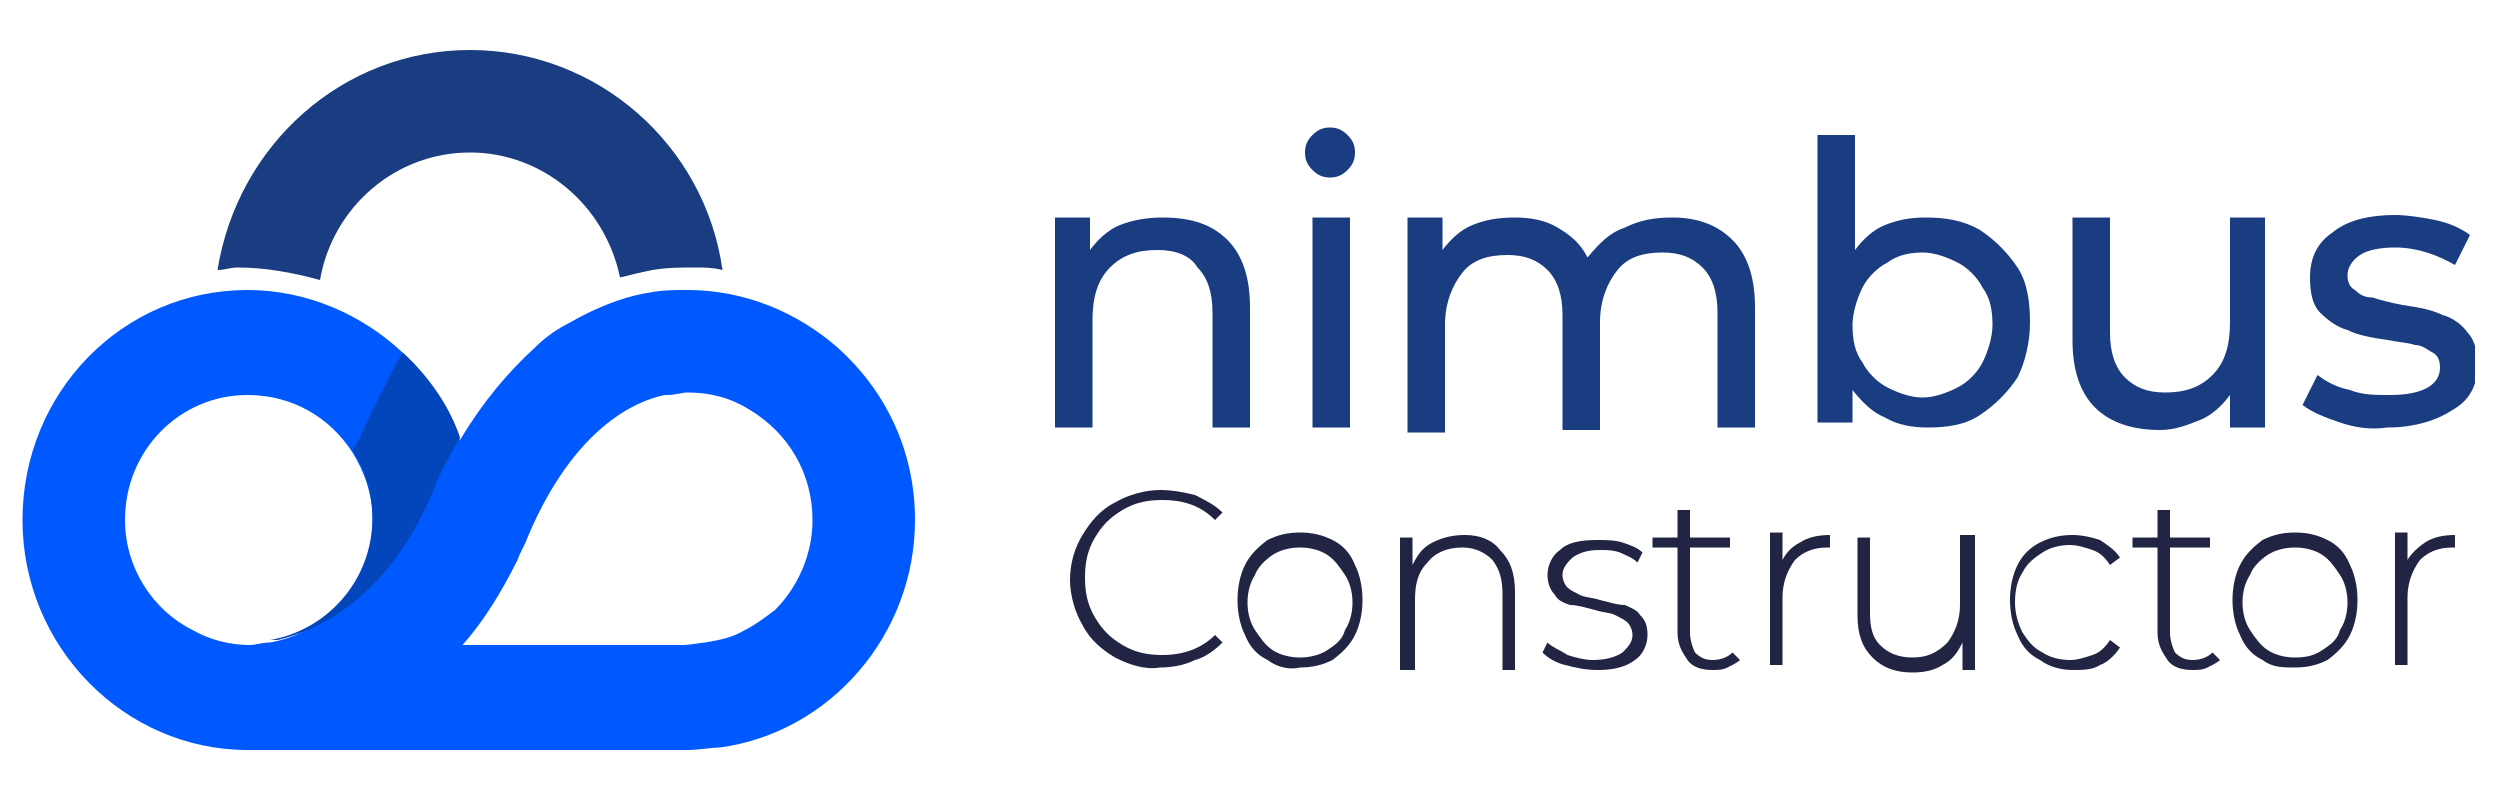
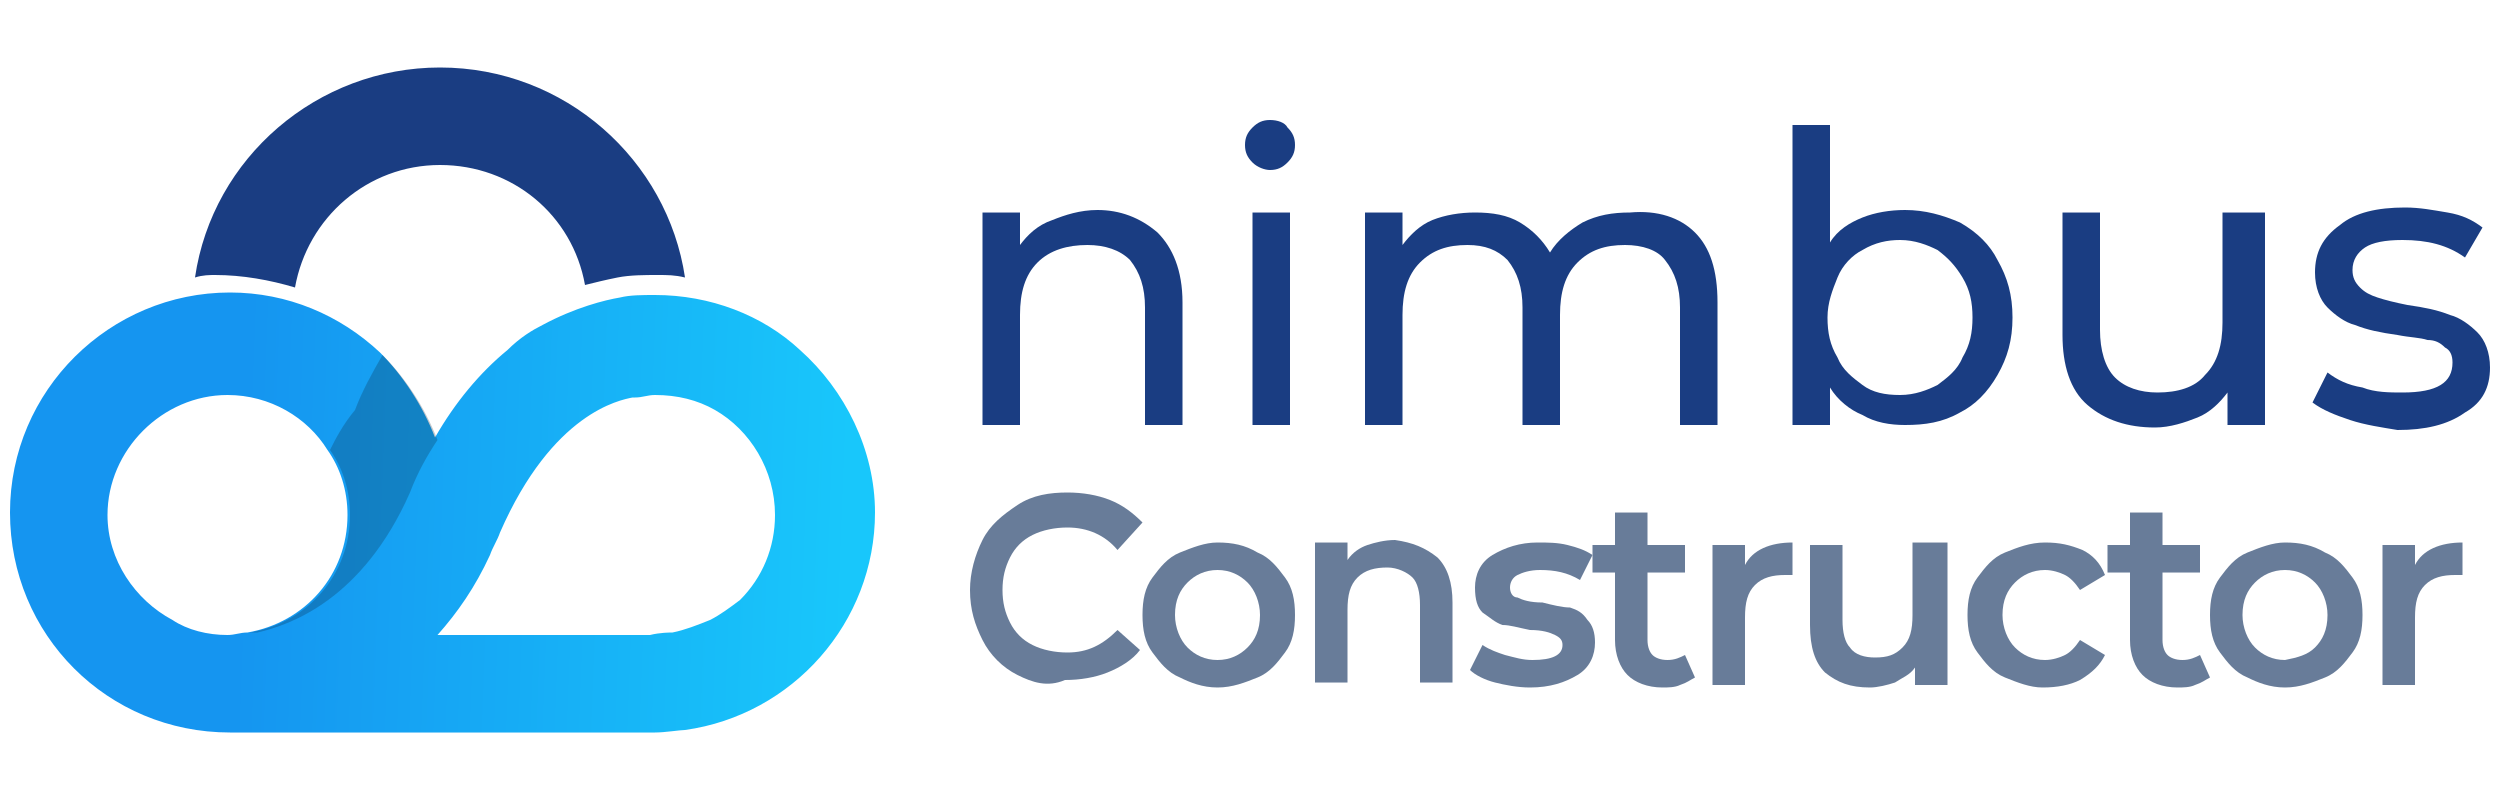
- <svg xmlns="http://www.w3.org/2000/svg" xmlns:xlink="http://www.w3.org/1999/xlink" version="1.1" id="Layer_1" x="0px" y="0px" viewBox="0 0 100 32" style="enable-background:new 0 0 100 32;" xml:space="preserve">
+ <svg xmlns="http://www.w3.org/2000/svg" version="1.1" id="Layer_1" x="0px" y="0px" viewBox="0 0 100 32" style="enable-background:new 0 0 100 32;" xml:space="preserve">
  <style type="text/css">
- 	.st0{clip-path:url(#SVGID_2_);fill:#1A3D82;}
- 	.st1{clip-path:url(#SVGID_2_);fill:#0059FF;}
- 	.st2{clip-path:url(#SVGID_2_);fill:#0345BA;}
- 	.st3{clip-path:url(#SVGID_2_);fill:#212442;}
+ 	.st0{fill:#1A3D82;}
+ 	.st1{fill:url(#SVGID_1_);}
+ 	.st2{opacity:0.25;fill:#072038;}
+ 	.st3{fill:#687C99;}
</style>
  <g>
-     <defs>
-       <rect id="SVGID_1_" x="0.9" y="2" width="98.1" height="28" />
-     </defs>
-     <clipPath id="SVGID_2_">
-       <use xlink:href="#SVGID_1_" style="overflow:visible;" />
-     </clipPath>
-     <path class="st0" d="M9.5,10.7c1.1,0,2.2,0.2,3.3,0.5c0.5-2.9,3-5.1,6-5.1c2.9,0,5.4,2.1,6,5c0.4-0.1,0.8-0.2,1.3-0.3   c0.6-0.1,1.1-0.1,1.7-0.1c0.4,0,0.7,0,1.1,0.1c-0.7-5-5-8.8-10.1-8.8c-5.1,0-9.3,3.8-10.1,8.8C9,10.8,9.2,10.7,9.5,10.7" />
-     <path class="st1" d="M29.8,25.2c-0.5,0.3-1,0.4-1.6,0.5c-0.1,0-0.6,0.1-0.9,0.1l-8.8,0c0.8-0.9,1.5-2,2.2-3.4   c0.1-0.3,0.3-0.6,0.4-0.9c2.1-5,5-5.6,5.5-5.7l0.1,0c0.3,0,0.6-0.1,0.8-0.1c0.9,0,1.7,0.2,2.5,0.7c1.5,0.9,2.5,2.5,2.5,4.4   c0,1.4-0.6,2.7-1.5,3.6C30.6,24.7,30.2,25,29.8,25.2 M5,20.8c0-2.8,2.2-5,4.9-5c1.8,0,3.3,0.9,4.2,2.3c0.5,0.8,0.8,1.7,0.8,2.7   c0,2.5-1.8,4.5-4.1,4.9c-0.3,0-0.6,0.1-0.8,0.1h0c-0.8,0-1.6-0.2-2.3-0.6C6.1,24.4,5,22.7,5,20.8 M33.5,13.9   c-1.6-1.4-3.7-2.3-6-2.3c-0.5,0-1,0-1.5,0.1c-0.7,0.1-1.8,0.4-3.2,1.2c-0.4,0.2-0.9,0.5-1.4,1c-1.1,1-2.1,2.2-3,3.7   c-0.5-1.4-1.3-2.6-2.3-3.5c-1.6-1.5-3.8-2.5-6.2-2.5c-5,0-9,4.1-9,9.2c0,5.1,4.1,9.2,9,9.2c0.2,0,0.4,0,0.7,0l10.4,0l6.4,0l0.1,0   c0.4,0,1-0.1,1.3-0.1c4.4-0.6,7.8-4.5,7.8-9.1C36.6,18,35.4,15.6,33.5,13.9" />
-     <path class="st2" d="M16.1,14.1c-0.4,0.7-0.8,1.5-1.2,2.3c-0.3,0.6-0.5,1.2-0.8,1.6c0.5,0.8,0.8,1.7,0.8,2.7c0,2.5-1.8,4.5-4.1,4.9   l0.3,0c1.3-0.3,4.3-1.4,6.2-5.9c0.3-0.8,0.7-1.5,1.1-2.2C18,16.3,17.2,15.1,16.1,14.1" />
-     <path class="st0" d="M49.1,9.6c0.6,0.6,0.9,1.5,0.9,2.7v4.8h-1.5v-4.6c0-0.8-0.2-1.4-0.6-1.8C47.6,10.2,47,10,46.3,10   c-0.8,0-1.4,0.2-1.9,0.7c-0.5,0.5-0.7,1.2-0.7,2.1v4.3h-1.5V8.7h1.4V10c0.3-0.4,0.7-0.8,1.2-1c0.5-0.2,1.1-0.3,1.7-0.3   C47.7,8.7,48.5,9,49.1,9.6" />
-     <path class="st0" d="M52.5,8.7H54v8.4h-1.5V8.7z M52.5,6.8c-0.2-0.2-0.3-0.4-0.3-0.7c0-0.3,0.1-0.5,0.3-0.7   c0.2-0.2,0.4-0.3,0.7-0.3c0.3,0,0.5,0.1,0.7,0.3c0.2,0.2,0.3,0.4,0.3,0.7c0,0.3-0.1,0.5-0.3,0.7c-0.2,0.2-0.4,0.3-0.7,0.3   C52.9,7.1,52.7,7,52.5,6.8" />
-     <path class="st0" d="M69.3,9.6c0.6,0.6,0.9,1.5,0.9,2.7v4.8h-1.5v-4.6c0-0.8-0.2-1.4-0.6-1.8c-0.4-0.4-0.9-0.6-1.6-0.6   c-0.8,0-1.4,0.2-1.8,0.7s-0.7,1.2-0.7,2.1v4.3h-1.5v-4.6c0-0.8-0.2-1.4-0.6-1.8c-0.4-0.4-0.9-0.6-1.6-0.6c-0.8,0-1.4,0.2-1.8,0.7   c-0.4,0.5-0.7,1.2-0.7,2.1v4.3h-1.5V8.7h1.4V10c0.3-0.4,0.7-0.8,1.2-1c0.5-0.2,1-0.3,1.7-0.3c0.6,0,1.2,0.1,1.7,0.4   c0.5,0.3,0.9,0.6,1.2,1.2C64,9.7,64.4,9.3,65,9.1c0.6-0.3,1.2-0.4,1.9-0.4C67.9,8.7,68.7,9,69.3,9.6" />
-     <path class="st0" d="M78.3,15.5c0.4-0.2,0.8-0.6,1-1c0.2-0.4,0.4-1,0.4-1.5c0-0.6-0.1-1.1-0.4-1.5c-0.2-0.4-0.6-0.8-1-1   c-0.4-0.2-0.9-0.4-1.4-0.4c-0.5,0-1,0.1-1.4,0.4c-0.4,0.2-0.8,0.6-1,1c-0.2,0.4-0.4,1-0.4,1.5c0,0.6,0.1,1.1,0.4,1.5   c0.2,0.4,0.6,0.8,1,1c0.4,0.2,0.9,0.4,1.4,0.4C77.4,15.9,77.9,15.7,78.3,15.5 M79.2,9.2c0.6,0.4,1.1,0.9,1.5,1.5   c0.4,0.6,0.5,1.4,0.5,2.2c0,0.8-0.2,1.6-0.5,2.2c-0.4,0.6-0.9,1.1-1.5,1.5c-0.6,0.4-1.3,0.5-2.1,0.5c-0.6,0-1.2-0.1-1.7-0.4   c-0.5-0.2-0.9-0.6-1.3-1.1v1.3h-1.4V5.4h1.5V10c0.3-0.4,0.7-0.8,1.2-1c0.5-0.2,1-0.3,1.6-0.3C77.8,8.7,78.5,8.8,79.2,9.2" />
-     <path class="st0" d="M90.6,8.7v8.4h-1.4v-1.3c-0.3,0.4-0.7,0.8-1.2,1c-0.5,0.2-1,0.4-1.6,0.4c-1.1,0-2-0.3-2.6-0.9   c-0.6-0.6-0.9-1.5-0.9-2.7V8.7h1.5v4.6c0,0.8,0.2,1.4,0.6,1.8c0.4,0.4,0.9,0.6,1.6,0.6c0.8,0,1.4-0.2,1.9-0.7   c0.5-0.5,0.7-1.2,0.7-2.1V8.7H90.6z" />
-     <path class="st0" d="M93.6,16.9c-0.6-0.2-1.1-0.4-1.5-0.7l0.6-1.2c0.4,0.3,0.8,0.5,1.3,0.6c0.5,0.2,1,0.2,1.6,0.2   c1.3,0,2-0.4,2-1.1c0-0.3-0.1-0.5-0.3-0.6c-0.2-0.1-0.4-0.3-0.7-0.3c-0.3-0.1-0.6-0.1-1.1-0.2c-0.7-0.1-1.2-0.2-1.6-0.4   c-0.4-0.1-0.8-0.4-1.1-0.7c-0.3-0.3-0.4-0.8-0.4-1.4c0-0.8,0.3-1.4,0.9-1.8c0.6-0.5,1.5-0.7,2.5-0.7c0.5,0,1.1,0.1,1.6,0.2   c0.5,0.1,1,0.3,1.4,0.6l-0.6,1.2c-0.7-0.4-1.5-0.7-2.4-0.7c-0.6,0-1.1,0.1-1.4,0.3c-0.3,0.2-0.5,0.5-0.5,0.8c0,0.3,0.1,0.5,0.3,0.6   c0.2,0.2,0.4,0.3,0.7,0.3c0.3,0.1,0.7,0.2,1.2,0.3c0.7,0.1,1.2,0.2,1.6,0.4c0.4,0.1,0.8,0.4,1,0.7c0.3,0.3,0.4,0.8,0.4,1.3   c0,0.8-0.3,1.4-1,1.8c-0.6,0.4-1.5,0.7-2.6,0.7C94.8,17.2,94.2,17.1,93.6,16.9" />
-     <path class="st3" d="M44.6,26.3c-0.5-0.3-1-0.7-1.3-1.3c-0.3-0.5-0.5-1.2-0.5-1.8c0-0.7,0.2-1.3,0.5-1.8c0.3-0.5,0.7-1,1.3-1.3   c0.5-0.3,1.2-0.5,1.8-0.5c0.5,0,1,0.1,1.4,0.2c0.4,0.2,0.8,0.4,1.1,0.7l-0.3,0.3c-0.6-0.6-1.3-0.8-2.1-0.8c-0.6,0-1.1,0.1-1.6,0.4   c-0.5,0.3-0.8,0.6-1.1,1.1c-0.3,0.5-0.4,1-0.4,1.6c0,0.6,0.1,1.1,0.4,1.6c0.3,0.5,0.6,0.8,1.1,1.1c0.5,0.3,1,0.4,1.6,0.4   c0.9,0,1.6-0.3,2.1-0.8l0.3,0.3c-0.3,0.3-0.7,0.6-1.1,0.7c-0.4,0.2-0.9,0.3-1.4,0.3C45.8,26.8,45.2,26.6,44.6,26.3" />
-     <path class="st3" d="M53.1,26c0.3-0.2,0.6-0.4,0.7-0.8c0.2-0.3,0.3-0.7,0.3-1.1c0-0.4-0.1-0.8-0.3-1.1c-0.2-0.3-0.4-0.6-0.7-0.8   c-0.3-0.2-0.7-0.3-1.1-0.3c-0.4,0-0.8,0.1-1.1,0.3c-0.3,0.2-0.6,0.5-0.7,0.8c-0.2,0.3-0.3,0.7-0.3,1.1c0,0.4,0.1,0.8,0.3,1.1   c0.2,0.3,0.4,0.6,0.7,0.8c0.3,0.2,0.7,0.3,1.1,0.3C52.4,26.3,52.8,26.2,53.1,26 M50.7,26.4c-0.4-0.2-0.7-0.5-0.9-1   c-0.2-0.4-0.3-0.9-0.3-1.4c0-0.5,0.1-1,0.3-1.4c0.2-0.4,0.5-0.7,0.9-1c0.4-0.2,0.8-0.3,1.3-0.3c0.5,0,0.9,0.1,1.3,0.3   c0.4,0.2,0.7,0.5,0.9,1c0.2,0.4,0.3,0.9,0.3,1.4c0,0.5-0.1,1-0.3,1.4c-0.2,0.4-0.5,0.7-0.9,1c-0.4,0.2-0.8,0.3-1.3,0.3   C51.6,26.8,51.1,26.7,50.7,26.4" />
-     <path class="st3" d="M60,22c0.4,0.4,0.6,0.9,0.6,1.7v3.1h-0.5v-3c0-0.6-0.1-1-0.4-1.4c-0.3-0.3-0.7-0.5-1.2-0.5   c-0.6,0-1.1,0.2-1.4,0.6c-0.4,0.4-0.5,0.9-0.5,1.5v2.8H56v-5.3h0.5v1.1c0.2-0.4,0.4-0.7,0.8-0.9c0.4-0.2,0.8-0.3,1.3-0.3   C59.2,21.4,59.7,21.6,60,22" />
-     <path class="st3" d="M62.6,26.6c-0.4-0.1-0.7-0.3-0.9-0.5l0.2-0.4c0.2,0.2,0.5,0.3,0.8,0.5c0.3,0.1,0.7,0.2,1,0.2   c0.5,0,0.9-0.1,1.2-0.3c0.2-0.2,0.4-0.4,0.4-0.7c0-0.2-0.1-0.4-0.2-0.5c-0.1-0.1-0.3-0.2-0.5-0.3c-0.2-0.1-0.5-0.1-0.8-0.2   c-0.4-0.1-0.7-0.2-1-0.2c-0.3-0.1-0.5-0.2-0.6-0.4c-0.2-0.2-0.3-0.5-0.3-0.8c0-0.4,0.2-0.8,0.5-1c0.3-0.3,0.8-0.4,1.5-0.4   c0.3,0,0.7,0,1,0.1c0.3,0.1,0.6,0.2,0.8,0.4l-0.2,0.4c-0.2-0.2-0.5-0.3-0.7-0.4c-0.3-0.1-0.5-0.1-0.8-0.1c-0.5,0-0.8,0.1-1.1,0.3   c-0.2,0.2-0.4,0.4-0.4,0.7c0,0.2,0.1,0.4,0.2,0.5c0.1,0.1,0.3,0.2,0.5,0.3c0.2,0.1,0.5,0.1,0.8,0.2c0.4,0.1,0.7,0.2,1,0.2   c0.2,0.1,0.5,0.2,0.6,0.4c0.2,0.2,0.3,0.4,0.3,0.8c0,0.4-0.2,0.8-0.5,1c-0.4,0.3-0.9,0.4-1.5,0.4C63.4,26.8,63,26.7,62.6,26.6" />
-     <path class="st3" d="M69.6,26.4c-0.1,0.1-0.3,0.2-0.5,0.3c-0.2,0.1-0.4,0.1-0.6,0.1c-0.4,0-0.8-0.1-1-0.4c-0.2-0.3-0.4-0.6-0.4-1.1   v-3.4h-1v-0.4h1v-1.1h0.5v1.1h1.6v0.4h-1.6v3.4c0,0.3,0.1,0.6,0.2,0.8c0.2,0.2,0.4,0.3,0.7,0.3c0.3,0,0.6-0.1,0.8-0.3L69.6,26.4z" />
-     <path class="st3" d="M72,21.7c0.3-0.2,0.7-0.3,1.2-0.3v0.5l-0.1,0c-0.6,0-1,0.2-1.3,0.5c-0.3,0.4-0.5,0.9-0.5,1.5v2.7h-0.5v-5.3   h0.5v1.1C71.4,22.2,71.6,21.9,72,21.7" />
-     <path class="st3" d="M79,21.5v5.3h-0.5v-1.1c-0.2,0.4-0.4,0.7-0.8,0.9c-0.3,0.2-0.7,0.3-1.2,0.3c-0.7,0-1.2-0.2-1.6-0.6   c-0.4-0.4-0.6-0.9-0.6-1.7v-3.1h0.5v3c0,0.6,0.1,1,0.4,1.3c0.3,0.3,0.7,0.5,1.3,0.5c0.6,0,1-0.2,1.4-0.6c0.3-0.4,0.5-0.9,0.5-1.5   v-2.8H79z" />
-     <path class="st3" d="M81.6,26.4c-0.4-0.2-0.7-0.5-0.9-1c-0.2-0.4-0.3-0.9-0.3-1.4c0-0.5,0.1-1,0.3-1.4c0.2-0.4,0.5-0.7,0.9-0.9   c0.4-0.2,0.8-0.3,1.3-0.3c0.4,0,0.8,0.1,1.1,0.2c0.3,0.2,0.6,0.4,0.8,0.7l-0.4,0.3c-0.2-0.3-0.4-0.5-0.7-0.6   c-0.3-0.1-0.6-0.2-0.9-0.2c-0.4,0-0.8,0.1-1.1,0.3c-0.3,0.2-0.6,0.4-0.8,0.8c-0.2,0.3-0.3,0.7-0.3,1.2c0,0.4,0.1,0.8,0.3,1.2   c0.2,0.3,0.4,0.6,0.8,0.8c0.3,0.2,0.7,0.3,1.1,0.3c0.3,0,0.6-0.1,0.9-0.2c0.3-0.1,0.5-0.3,0.7-0.6l0.4,0.3   c-0.2,0.3-0.5,0.6-0.8,0.7c-0.3,0.2-0.7,0.2-1.1,0.2C82.5,26.8,82,26.7,81.6,26.4" />
-     <path class="st3" d="M88.8,26.4c-0.1,0.1-0.3,0.2-0.5,0.3c-0.2,0.1-0.4,0.1-0.6,0.1c-0.4,0-0.8-0.1-1-0.4c-0.2-0.3-0.4-0.6-0.4-1.1   v-3.4h-1v-0.4h1v-1.1h0.5v1.1h1.6v0.4h-1.6v3.4c0,0.3,0.1,0.6,0.2,0.8c0.2,0.2,0.4,0.3,0.7,0.3c0.3,0,0.6-0.1,0.8-0.3L88.8,26.4z" />
-     <path class="st3" d="M92.9,26c0.3-0.2,0.6-0.4,0.7-0.8c0.2-0.3,0.3-0.7,0.3-1.1c0-0.4-0.1-0.8-0.3-1.1c-0.2-0.3-0.4-0.6-0.7-0.8   c-0.3-0.2-0.7-0.3-1.1-0.3c-0.4,0-0.8,0.1-1.1,0.3c-0.3,0.2-0.6,0.5-0.7,0.8c-0.2,0.3-0.3,0.7-0.3,1.1c0,0.4,0.1,0.8,0.3,1.1   c0.2,0.3,0.4,0.6,0.7,0.8c0.3,0.2,0.7,0.3,1.1,0.3C92.3,26.3,92.6,26.2,92.9,26 M90.5,26.4c-0.4-0.2-0.7-0.5-0.9-1   c-0.2-0.4-0.3-0.9-0.3-1.4c0-0.5,0.1-1,0.3-1.4c0.2-0.4,0.5-0.7,0.9-1c0.4-0.2,0.8-0.3,1.3-0.3s0.9,0.1,1.3,0.3   c0.4,0.2,0.7,0.5,0.9,1c0.2,0.4,0.3,0.9,0.3,1.4c0,0.5-0.1,1-0.3,1.4c-0.2,0.4-0.5,0.7-0.9,1c-0.4,0.2-0.8,0.3-1.3,0.3   S90.9,26.7,90.5,26.4" />
-     <path class="st3" d="M97,21.7c0.3-0.2,0.7-0.3,1.2-0.3v0.5l-0.1,0c-0.6,0-1,0.2-1.3,0.5c-0.3,0.4-0.5,0.9-0.5,1.5v2.7h-0.5v-5.3   h0.5v1.1C96.4,22.2,96.7,21.9,97,21.7" />
+     <g>
+       <path class="st0" d="M8.6,11c1.1,0,2.2,0.2,3.2,0.5c0.5-2.8,2.9-4.9,5.8-4.9c2.9,0,5.3,2,5.8,4.8c0.4-0.1,0.8-0.2,1.3-0.3    c0.5-0.1,1.1-0.1,1.6-0.1c0.4,0,0.7,0,1.1,0.1c-0.7-4.7-4.8-8.4-9.8-8.4c-4.9,0-9.1,3.6-9.8,8.4C8.1,11,8.4,11,8.6,11z" />
+     </g>
+     <linearGradient id="SVGID_1_" gradientUnits="userSpaceOnUse" x1="33.883" y1="21.223" x2="9.682" y2="20.292">
+       <stop offset="0" style="stop-color:#18C7FB" />
+       <stop offset="1" style="stop-color:#1595F0" />
+     </linearGradient>
+     <path class="st1" d="M32,14c-1.5-1.4-3.6-2.2-5.8-2.2c-0.5,0-1,0-1.4,0.1c-0.6,0.1-1.8,0.4-3.1,1.1c-0.4,0.2-0.9,0.5-1.4,1   c-1.1,0.9-2.1,2.1-2.9,3.5c-0.5-1.3-1.3-2.5-2.2-3.4c-1.6-1.5-3.7-2.4-6-2.4c-4.8,0-8.8,3.9-8.8,8.8s3.9,8.8,8.8,8.8   c0.2,0,0.4,0,0.6,0l10.1,0l6.2,0l0.1,0c0.4,0,1-0.1,1.2-0.1c4.3-0.6,7.6-4.3,7.6-8.7C35,18,33.8,15.6,32,14z M4.3,20.6   c0-2.6,2.2-4.8,4.8-4.8c1.7,0,3.2,0.9,4,2.2c0.5,0.7,0.8,1.6,0.8,2.6c0,2.4-1.7,4.3-4,4.7c-0.3,0-0.5,0.1-0.8,0.1c0,0,0,0,0,0   c-0.8,0-1.6-0.2-2.2-0.6C5.4,24,4.3,22.4,4.3,20.6z M28.4,24.8c-0.5,0.2-1,0.4-1.5,0.5c-0.1,0-0.5,0-0.9,0.1l-8.5,0   c0.8-0.9,1.5-1.9,2.1-3.2c0.1-0.3,0.3-0.6,0.4-0.9c2.1-4.8,4.8-5.3,5.3-5.4l0.1,0c0.3,0,0.5-0.1,0.8-0.1c0.9,0,1.7,0.2,2.4,0.6   c1.4,0.8,2.4,2.4,2.4,4.2c0,1.3-0.5,2.5-1.4,3.4C29.2,24.3,28.8,24.6,28.4,24.8z" />
+     <path class="st2" d="M13.2,18c0.5,0.7,0.8,1.6,0.8,2.6c0,2.4-1.7,4.3-4,4.7l0.3,0c1.3-0.3,4.2-1.3,6.1-5.6c0.3-0.8,0.7-1.5,1.1-2.1   c-0.5-1.3-1.3-2.5-2.2-3.4c-0.4,0.7-0.8,1.4-1.1,2.2C13.7,17,13.4,17.6,13.2,18z" />
+     <g>
+       <path class="st3" d="M40.7,27c-0.6-0.3-1.1-0.8-1.4-1.4c-0.3-0.6-0.5-1.2-0.5-2c0-0.7,0.2-1.4,0.5-2c0.3-0.6,0.8-1,1.4-1.4    s1.3-0.5,2-0.5c0.6,0,1.2,0.1,1.7,0.3c0.5,0.2,0.9,0.5,1.3,0.9L44.7,22c-0.5-0.6-1.2-0.9-2-0.9c-0.5,0-1,0.1-1.4,0.3    c-0.4,0.2-0.7,0.5-0.9,0.9c-0.2,0.4-0.3,0.8-0.3,1.3c0,0.5,0.1,0.9,0.3,1.3c0.2,0.4,0.5,0.7,0.9,0.9c0.4,0.2,0.9,0.3,1.4,0.3    c0.8,0,1.4-0.3,2-0.9l0.9,0.8c-0.3,0.4-0.8,0.7-1.3,0.9c-0.5,0.2-1.1,0.3-1.7,0.3C41.9,27.5,41.3,27.3,40.7,27z" />
+       <path class="st3" d="M47.2,27.1c-0.5-0.2-0.8-0.6-1.1-1c-0.3-0.4-0.4-0.9-0.4-1.5c0-0.6,0.1-1.1,0.4-1.5c0.3-0.4,0.6-0.8,1.1-1    c0.5-0.2,1-0.4,1.5-0.4c0.6,0,1.1,0.1,1.6,0.4c0.5,0.2,0.8,0.6,1.1,1c0.3,0.4,0.4,0.9,0.4,1.5c0,0.6-0.1,1.1-0.4,1.5    c-0.3,0.4-0.6,0.8-1.1,1c-0.5,0.2-1,0.4-1.6,0.4C48.1,27.5,47.6,27.3,47.2,27.1z M49.9,25.9c0.3-0.3,0.5-0.7,0.5-1.3    c0-0.5-0.2-1-0.5-1.3c-0.3-0.3-0.7-0.5-1.2-0.5s-0.9,0.2-1.2,0.5C47.2,23.6,47,24,47,24.6c0,0.5,0.2,1,0.5,1.3    c0.3,0.3,0.7,0.5,1.2,0.5S49.6,26.2,49.9,25.9z" />
+       <path class="st3" d="M57.5,22.3c0.4,0.4,0.6,1,0.6,1.8v3.2h-1.3v-3.1c0-0.5-0.1-0.9-0.3-1.1c-0.2-0.2-0.6-0.4-1-0.4    c-0.5,0-0.9,0.1-1.2,0.4c-0.3,0.3-0.4,0.7-0.4,1.3v2.9h-1.3v-5.6h1.3v0.7c0.2-0.3,0.5-0.5,0.8-0.6c0.3-0.1,0.7-0.2,1.1-0.2    C56.5,21.7,57,21.9,57.5,22.3z" />
+       <path class="st3" d="M59.8,27.3c-0.4-0.1-0.8-0.3-1-0.5l0.5-1c0.3,0.2,0.6,0.3,0.9,0.4c0.4,0.1,0.7,0.2,1.1,0.2    c0.8,0,1.2-0.2,1.2-0.6c0-0.2-0.1-0.3-0.3-0.4c-0.2-0.1-0.5-0.2-1-0.2c-0.5-0.1-0.8-0.2-1.1-0.2c-0.3-0.1-0.5-0.3-0.8-0.5    c-0.2-0.2-0.3-0.5-0.3-1c0-0.5,0.2-1,0.7-1.3s1.1-0.5,1.8-0.5c0.4,0,0.8,0,1.2,0.1c0.4,0.1,0.7,0.2,1,0.4l-0.5,1    c-0.5-0.3-1-0.4-1.6-0.4c-0.4,0-0.7,0.1-0.9,0.2c-0.2,0.1-0.3,0.3-0.3,0.5c0,0.2,0.1,0.4,0.3,0.4c0.2,0.1,0.5,0.2,1,0.2    c0.4,0.1,0.8,0.2,1.1,0.2c0.3,0.1,0.5,0.2,0.7,0.5c0.2,0.2,0.3,0.5,0.3,0.9c0,0.5-0.2,1-0.7,1.3c-0.5,0.3-1.1,0.5-1.9,0.5    C60.7,27.5,60.2,27.4,59.8,27.3z" />
+       <path class="st3" d="M67.8,27.1c-0.2,0.1-0.3,0.2-0.6,0.3c-0.2,0.1-0.5,0.1-0.7,0.1c-0.6,0-1.1-0.2-1.4-0.5    c-0.3-0.3-0.5-0.8-0.5-1.4v-2.7h-0.9v-1.1h0.9v-1.3h1.3v1.3h1.5v1.1h-1.5v2.7c0,0.3,0.1,0.5,0.2,0.6c0.1,0.1,0.3,0.2,0.6,0.2    c0.3,0,0.5-0.1,0.7-0.2L67.8,27.1z" />
+       <path class="st3" d="M71.7,21.7V23c-0.1,0-0.2,0-0.3,0c-0.5,0-0.9,0.1-1.2,0.4c-0.3,0.3-0.4,0.7-0.4,1.3v2.7h-1.3v-5.6h1.3v0.8    C70.1,22,70.8,21.7,71.7,21.7z" />
+       <path class="st3" d="M77.9,21.8v5.6h-1.3v-0.7c-0.2,0.3-0.5,0.4-0.8,0.6c-0.3,0.1-0.7,0.2-1,0.2c-0.8,0-1.3-0.2-1.8-0.6    c-0.4-0.4-0.6-1-0.6-1.9v-3.2h1.3v3c0,0.5,0.1,0.9,0.3,1.1c0.2,0.3,0.6,0.4,1,0.4c0.5,0,0.8-0.1,1.1-0.4c0.3-0.3,0.4-0.7,0.4-1.3    v-2.9H77.9z" />
+       <path class="st3" d="M80.2,27.1c-0.5-0.2-0.8-0.6-1.1-1c-0.3-0.4-0.4-0.9-0.4-1.5c0-0.6,0.1-1.1,0.4-1.5s0.6-0.8,1.1-1    c0.5-0.2,1-0.4,1.6-0.4c0.6,0,1,0.1,1.5,0.3c0.4,0.2,0.7,0.5,0.9,1l-1,0.6c-0.2-0.3-0.4-0.5-0.6-0.6c-0.2-0.1-0.5-0.2-0.8-0.2    c-0.5,0-0.9,0.2-1.2,0.5c-0.3,0.3-0.5,0.7-0.5,1.3c0,0.5,0.2,1,0.5,1.3c0.3,0.3,0.7,0.5,1.2,0.5c0.3,0,0.6-0.1,0.8-0.2    c0.2-0.1,0.4-0.3,0.6-0.6l1,0.6c-0.2,0.4-0.5,0.7-1,1c-0.4,0.2-0.9,0.3-1.5,0.3C81.2,27.5,80.7,27.3,80.2,27.1z" />
+       <path class="st3" d="M88.4,27.1c-0.2,0.1-0.3,0.2-0.6,0.3c-0.2,0.1-0.5,0.1-0.7,0.1c-0.6,0-1.1-0.2-1.4-0.5    c-0.3-0.3-0.5-0.8-0.5-1.4v-2.7h-0.9v-1.1h0.9v-1.3h1.3v1.3H88v1.1h-1.5v2.7c0,0.3,0.1,0.5,0.2,0.6c0.1,0.1,0.3,0.2,0.6,0.2    c0.3,0,0.5-0.1,0.7-0.2L88.4,27.1z" />
+       <path class="st3" d="M89.9,27.1c-0.5-0.2-0.8-0.6-1.1-1c-0.3-0.4-0.4-0.9-0.4-1.5c0-0.6,0.1-1.1,0.4-1.5c0.3-0.4,0.6-0.8,1.1-1    c0.5-0.2,1-0.4,1.5-0.4c0.6,0,1.1,0.1,1.6,0.4c0.5,0.2,0.8,0.6,1.1,1c0.3,0.4,0.4,0.9,0.4,1.5c0,0.6-0.1,1.1-0.4,1.5    c-0.3,0.4-0.6,0.8-1.1,1c-0.5,0.2-1,0.4-1.6,0.4C90.8,27.5,90.3,27.3,89.9,27.1z M92.6,25.9c0.3-0.3,0.5-0.7,0.5-1.3    c0-0.5-0.2-1-0.5-1.3c-0.3-0.3-0.7-0.5-1.2-0.5c-0.5,0-0.9,0.2-1.2,0.5c-0.3,0.3-0.5,0.7-0.5,1.3c0,0.5,0.2,1,0.5,1.3    c0.3,0.3,0.7,0.5,1.2,0.5C91.9,26.3,92.3,26.2,92.6,25.9z" />
+       <path class="st3" d="M98.5,21.7V23c-0.1,0-0.2,0-0.3,0c-0.5,0-0.9,0.1-1.2,0.4c-0.3,0.3-0.4,0.7-0.4,1.3v2.7h-1.3v-5.6h1.3v0.8    C96.9,22,97.6,21.7,98.5,21.7z" />
+     </g>
+     <g>
+       <path class="st0" d="M46.3,9.3c0.6,0.6,1,1.5,1,2.8V17h-1.5v-4.7c0-0.8-0.2-1.4-0.6-1.9c-0.4-0.4-1-0.6-1.7-0.6    c-0.8,0-1.5,0.2-2,0.7c-0.5,0.5-0.7,1.2-0.7,2.1V17h-1.5V8.5h1.5v1.3c0.3-0.4,0.7-0.8,1.3-1c0.5-0.2,1.1-0.4,1.8-0.4    C44.8,8.4,45.6,8.7,46.3,9.3z" />
+       <path class="st0" d="M50.1,6.5c-0.2-0.2-0.3-0.4-0.3-0.7s0.1-0.5,0.3-0.7c0.2-0.2,0.4-0.3,0.7-0.3c0.3,0,0.6,0.1,0.7,0.3    c0.2,0.2,0.3,0.4,0.3,0.7c0,0.3-0.1,0.5-0.3,0.7c-0.2,0.2-0.4,0.3-0.7,0.3C50.6,6.8,50.3,6.7,50.1,6.5z M50.1,8.5h1.5V17h-1.5V8.5    z" />
+       <path class="st0" d="M67.8,9.3c0.6,0.6,0.9,1.5,0.9,2.8V17h-1.5v-4.7c0-0.8-0.2-1.4-0.6-1.9C66.3,10,65.7,9.8,65,9.8    c-0.8,0-1.4,0.2-1.9,0.7c-0.5,0.5-0.7,1.2-0.7,2.1V17h-1.5v-4.7c0-0.8-0.2-1.4-0.6-1.9c-0.4-0.4-0.9-0.6-1.6-0.6    c-0.8,0-1.4,0.2-1.9,0.7c-0.5,0.5-0.7,1.2-0.7,2.1V17h-1.5V8.5h1.5v1.3c0.3-0.4,0.7-0.8,1.2-1c0.5-0.2,1.1-0.3,1.7-0.3    c0.7,0,1.3,0.1,1.8,0.4c0.5,0.3,0.9,0.7,1.2,1.2c0.3-0.5,0.8-0.9,1.3-1.2c0.6-0.3,1.2-0.4,1.9-0.4C66.3,8.4,67.2,8.7,67.8,9.3z" />
+       <path class="st0" d="M78.4,8.9c0.7,0.4,1.2,0.9,1.5,1.5c0.4,0.7,0.6,1.4,0.6,2.3s-0.2,1.6-0.6,2.3c-0.4,0.7-0.9,1.2-1.5,1.5    c-0.7,0.4-1.4,0.5-2.2,0.5c-0.6,0-1.2-0.1-1.7-0.4c-0.5-0.2-1-0.6-1.3-1.1V17h-1.5v-12h1.5v4.7c0.3-0.5,0.8-0.8,1.3-1    c0.5-0.2,1.1-0.3,1.7-0.3C77,8.4,77.7,8.6,78.4,8.9z M77.5,15.4c0.4-0.3,0.8-0.6,1-1.1c0.3-0.5,0.4-1,0.4-1.6s-0.1-1.1-0.4-1.6    c-0.3-0.5-0.6-0.8-1-1.1c-0.4-0.2-0.9-0.4-1.5-0.4c-0.5,0-1,0.1-1.5,0.4c-0.4,0.2-0.8,0.6-1,1.1c-0.2,0.5-0.4,1-0.4,1.6    s0.1,1.1,0.4,1.6c0.2,0.5,0.6,0.8,1,1.1s0.9,0.4,1.5,0.4C76.6,15.8,77.1,15.6,77.5,15.4z" />
+       <path class="st0" d="M90.6,8.5V17h-1.5v-1.3c-0.3,0.4-0.7,0.8-1.2,1c-0.5,0.2-1.1,0.4-1.7,0.4c-1.1,0-2-0.3-2.7-0.9    c-0.7-0.6-1-1.6-1-2.8V8.5h1.5v4.7c0,0.8,0.2,1.5,0.6,1.9c0.4,0.4,1,0.6,1.7,0.6c0.8,0,1.5-0.2,1.9-0.7c0.5-0.5,0.7-1.2,0.7-2.1    V8.5H90.6z" />
+       <path class="st0" d="M94,16.8c-0.6-0.2-1.1-0.4-1.5-0.7l0.6-1.2c0.4,0.3,0.8,0.5,1.4,0.6c0.5,0.2,1.1,0.2,1.6,0.2    c1.4,0,2-0.4,2-1.2c0-0.3-0.1-0.5-0.3-0.6c-0.2-0.2-0.4-0.3-0.7-0.3c-0.3-0.1-0.7-0.1-1.2-0.2c-0.7-0.1-1.2-0.2-1.7-0.4    c-0.4-0.1-0.8-0.4-1.1-0.7c-0.3-0.3-0.5-0.8-0.5-1.4c0-0.8,0.3-1.4,1-1.9c0.6-0.5,1.5-0.7,2.6-0.7c0.6,0,1.1,0.1,1.7,0.2    s1,0.3,1.4,0.6l-0.7,1.2c-0.7-0.5-1.5-0.7-2.5-0.7c-0.7,0-1.2,0.1-1.5,0.3c-0.3,0.2-0.5,0.5-0.5,0.9c0,0.3,0.1,0.5,0.3,0.7    c0.2,0.2,0.4,0.3,0.7,0.4c0.3,0.1,0.7,0.2,1.2,0.3c0.7,0.1,1.2,0.2,1.7,0.4c0.4,0.1,0.8,0.4,1.1,0.7c0.3,0.3,0.5,0.8,0.5,1.4    c0,0.8-0.3,1.4-1,1.8c-0.7,0.5-1.6,0.7-2.7,0.7C95.3,17.1,94.6,17,94,16.8z" />
+     </g>
  </g>
</svg>
